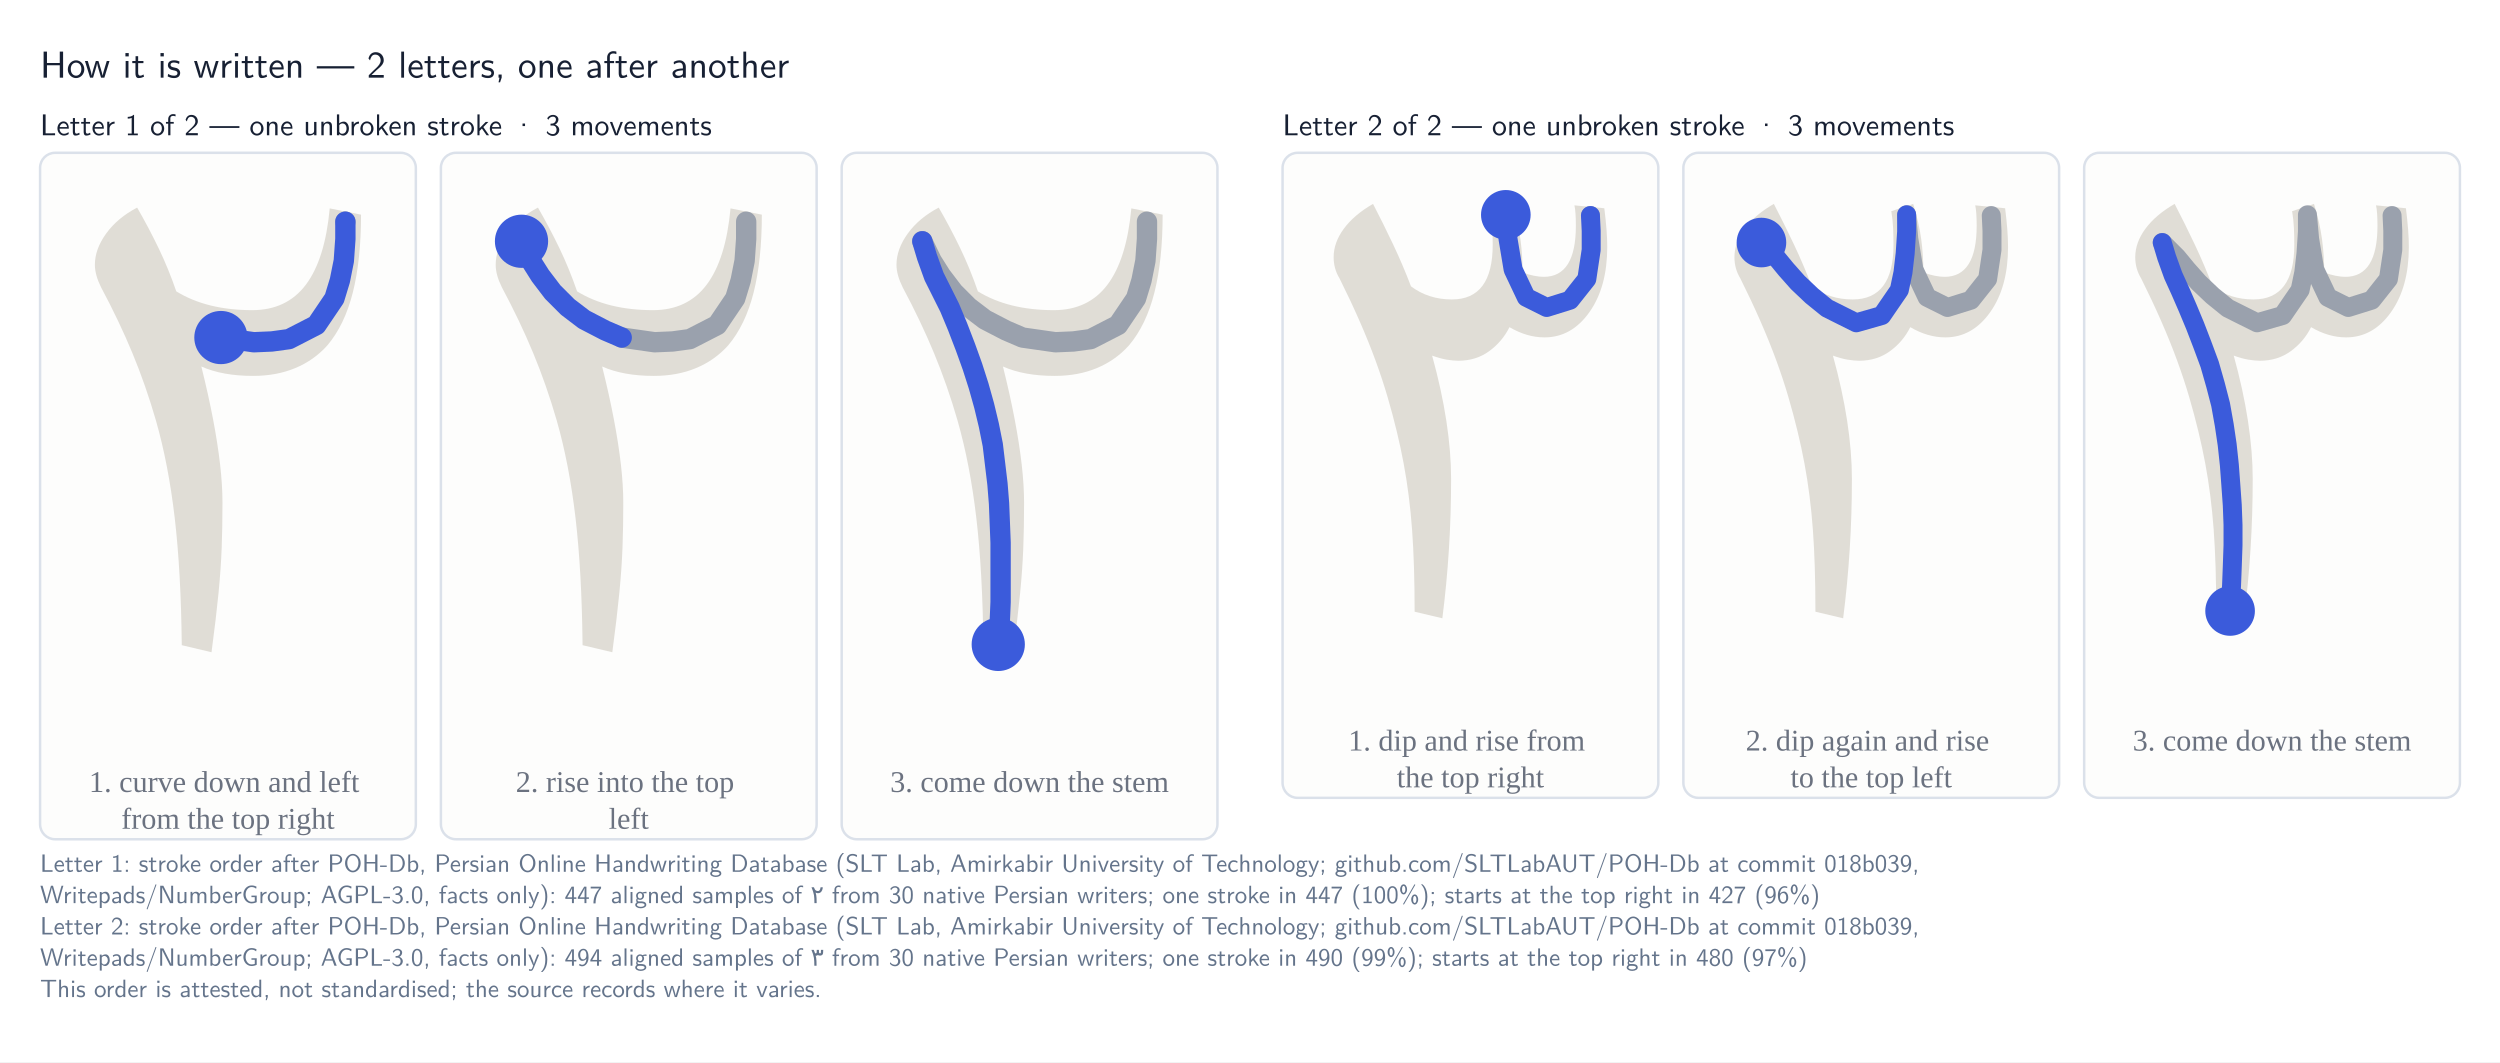
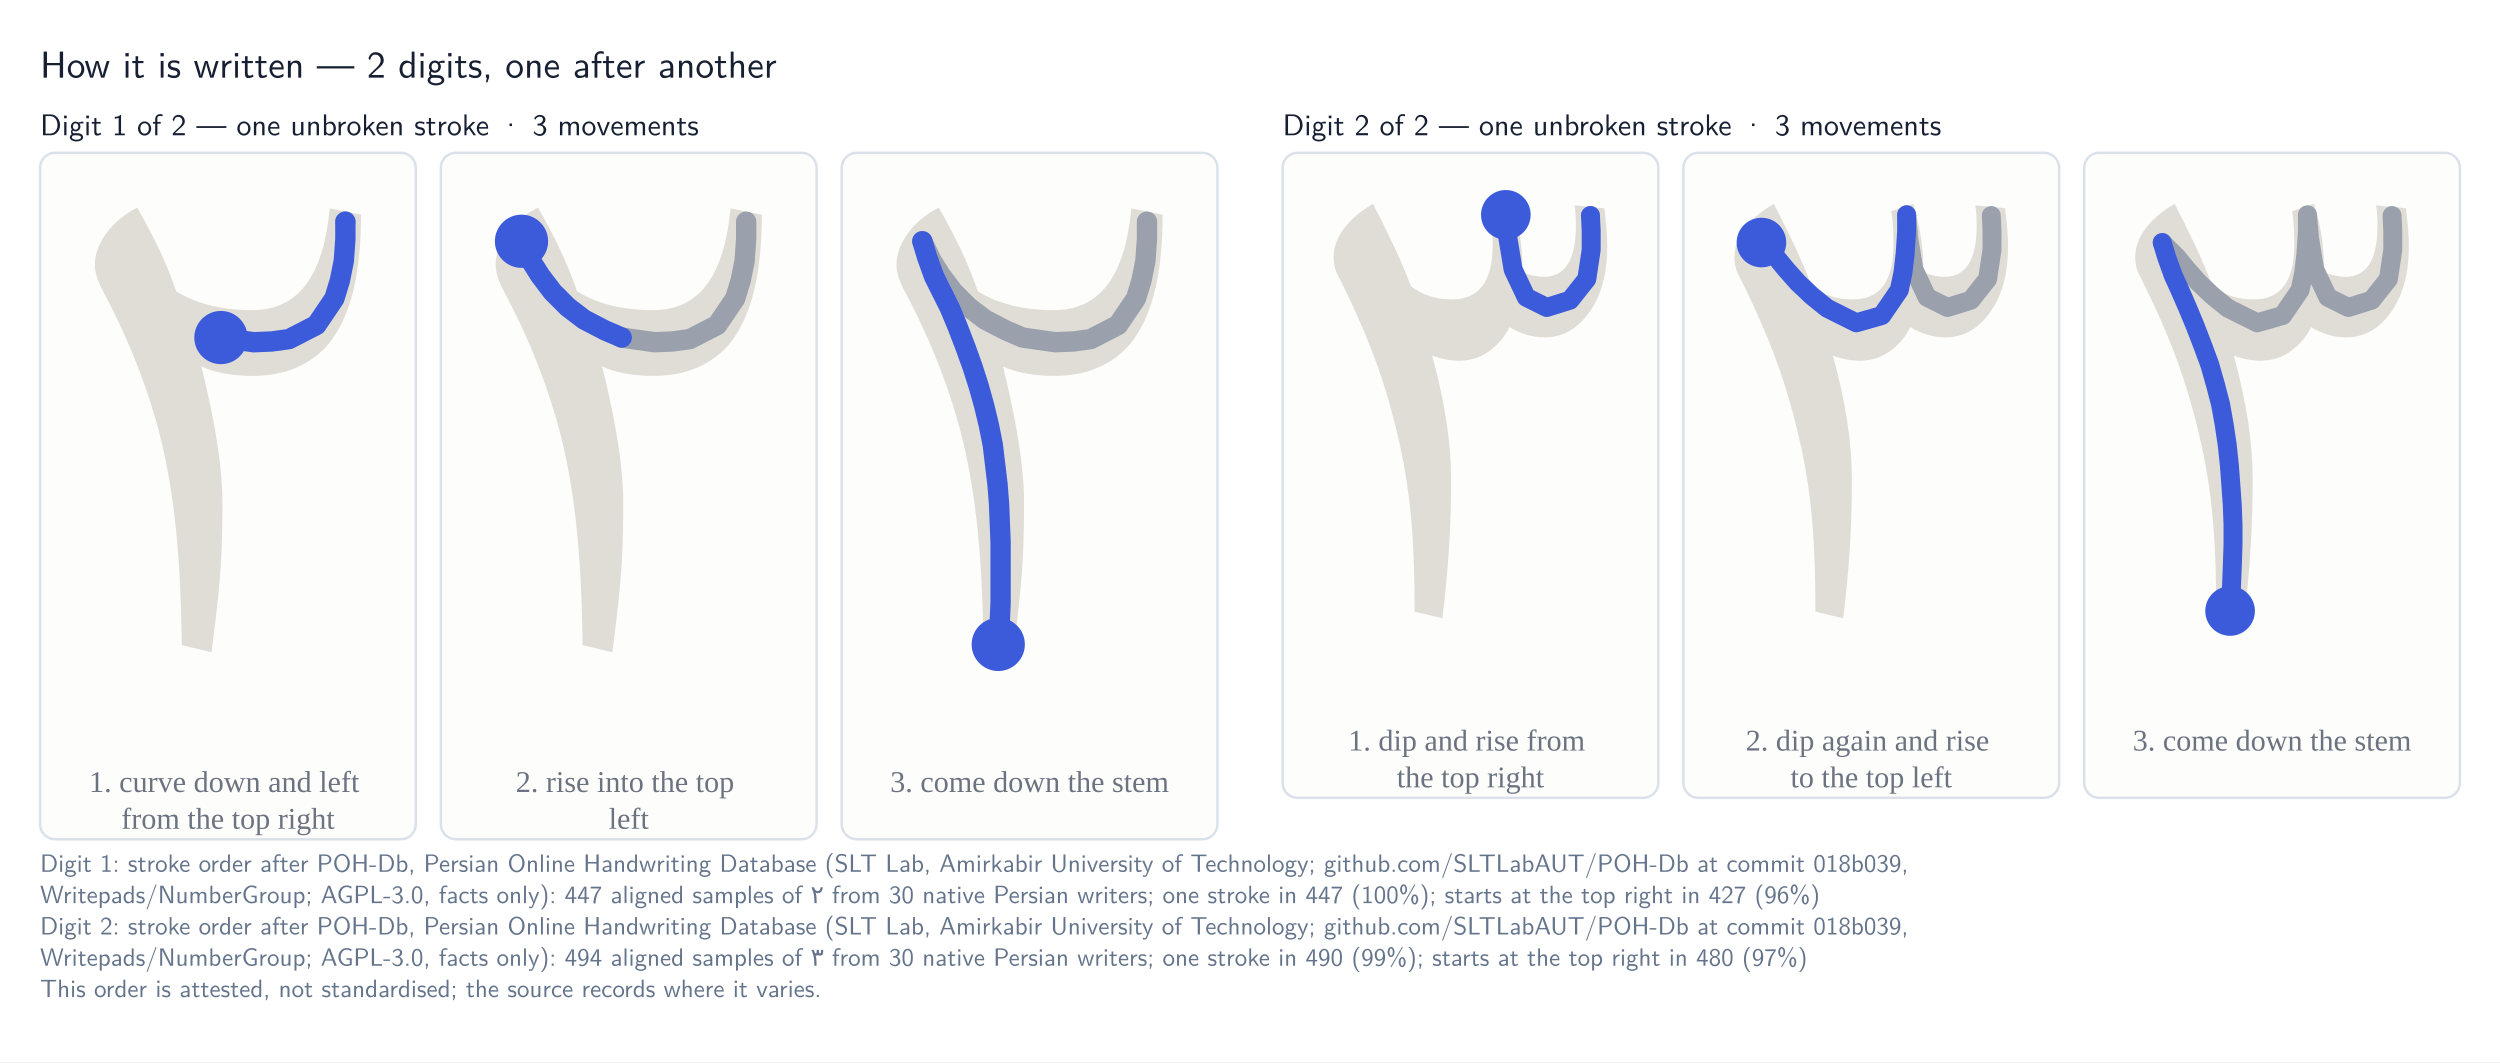
- <svg xmlns="http://www.w3.org/2000/svg" width="998" height="424.03" viewBox="0 0 998 424.03" role="img" aria-label="How to write ۲ ۳: 2 letters, ۲, ۳, one after another">
+ <svg xmlns="http://www.w3.org/2000/svg" width="998" height="424.03" viewBox="0 0 998 424.03" role="img" aria-label="How to write ۲ ۳: 2 digits, ۲, ۳, one after another">
  <rect x="0" y="0" width="998" height="424.03" fill="#ffffff" />
-   <text x="16" y="31" font-family="Latin Modern Sans, sans-serif" font-size="15" fill="#172033">How it is written — 2 letters, one after another</text>
-   <text x="16" y="54" font-family="Latin Modern Sans, sans-serif" font-size="12" fill="#172033">Letter 1 of 2 — one unbroken stroke · 3 movements</text>
+   <text x="16" y="31" font-family="Latin Modern Sans, sans-serif" font-size="15" fill="#172033">How it is written — 2 digits, one after another</text>
+   <text x="16" y="54" font-family="Latin Modern Sans, sans-serif" font-size="12" fill="#172033">Digit 1 of 2 — one unbroken stroke · 3 movements</text>
  <rect x="16" y="61" width="150" height="274.03" rx="6" fill="#fdfdfc" stroke="#dbe1ea" stroke-width="1" />
  <svg x="16" y="61" width="150" height="274.03" viewBox="-3 -638 480 876.9" preserveAspectRatio="xMidYMid meet" overflow="hidden">
    <g transform="scale(1,-1)">
      <path class="ductus__glyph" d="M216 0L178 9Q177 103 169 171.5Q161 240 145 296Q132 341 115 382Q98 423 75 466Q67 482 67 495Q67 515 81.5 535Q96 555 121 568Q136 542 148.5 516Q161 490 171 461Q210 437 268 437Q312 437 336.5 469.5Q361 502 367 567L407 559Q407 501 396.5 459.5Q386 418 364 392Q347 373 323 363Q299 353 269 353Q230 353 203 365Q212 329 218 297.5Q224 266 227 239.5Q230 213 230 191Q230 160 229 133.5Q228 107 225 76Q222 45 216 0Z" fill="#e0ddd6" fill-rule="nonzero" />
      <path class="ductus__done" d="M387 550 L387 550" fill="none" stroke="#9aa1ad" stroke-width="26" stroke-linecap="round" stroke-linejoin="round" />
      <path class="ductus__pen" d="M387 550 L387 528 L385 500 L380 475 L373 452 L350 418 L315 400 L293 397 L270 396 L228 402" fill="none" stroke="#3b5bdb" stroke-width="26" stroke-linecap="round" stroke-linejoin="round" />
      <circle class="ductus__tip" cx="228" cy="402" r="34" fill="#3b5bdb" />
    </g>
    <text class="ductus__caption" x="237" y="178.5" text-anchor="middle" font-size="38.5" fill="#6b7280">
      <tspan x="237" y="178.5">1. curve down and left</tspan>
      <tspan x="237" y="225.5">from the top right</tspan>
    </text>
  </svg>
  <rect x="176" y="61" width="150" height="274.03" rx="6" fill="#fdfdfc" stroke="#dbe1ea" stroke-width="1" />
  <svg x="176" y="61" width="150" height="274.03" viewBox="-3 -638 480 876.9" preserveAspectRatio="xMidYMid meet" overflow="hidden">
    <g transform="scale(1,-1)">
      <path class="ductus__glyph" d="M216 0L178 9Q177 103 169 171.5Q161 240 145 296Q132 341 115 382Q98 423 75 466Q67 482 67 495Q67 515 81.5 535Q96 555 121 568Q136 542 148.5 516Q161 490 171 461Q210 437 268 437Q312 437 336.5 469.5Q361 502 367 567L407 559Q407 501 396.5 459.5Q386 418 364 392Q347 373 323 363Q299 353 269 353Q230 353 203 365Q212 329 218 297.5Q224 266 227 239.5Q230 213 230 191Q230 160 229 133.5Q228 107 225 76Q222 45 216 0Z" fill="#e0ddd6" fill-rule="nonzero" />
      <path class="ductus__done" d="M387 550 L387 528 L385 500 L380 475 L373 452 L350 418 L315 400 L293 397 L270 396 L228 402 L228 402" fill="none" stroke="#9aa1ad" stroke-width="26" stroke-linecap="round" stroke-linejoin="round" />
      <path class="ductus__pen" d="M228 402 L207 411 L180 425 L159 441 L140 460 L124 481 L112 500 L100 525" fill="none" stroke="#3b5bdb" stroke-width="26" stroke-linecap="round" stroke-linejoin="round" />
      <circle class="ductus__tip" cx="100" cy="525" r="34" fill="#3b5bdb" />
    </g>
    <text class="ductus__caption" x="237" y="178.5" text-anchor="middle" font-size="38.5" fill="#6b7280">
      <tspan x="237" y="178.5">2. rise into the top</tspan>
      <tspan x="237" y="225.5">left</tspan>
    </text>
  </svg>
  <rect x="336" y="61" width="150" height="274.03" rx="6" fill="#fdfdfc" stroke="#dbe1ea" stroke-width="1" />
  <svg x="336" y="61" width="150" height="274.03" viewBox="-3 -638 480 876.9" preserveAspectRatio="xMidYMid meet" overflow="hidden">
    <g transform="scale(1,-1)">
      <path class="ductus__glyph" d="M216 0L178 9Q177 103 169 171.5Q161 240 145 296Q132 341 115 382Q98 423 75 466Q67 482 67 495Q67 515 81.5 535Q96 555 121 568Q136 542 148.5 516Q161 490 171 461Q210 437 268 437Q312 437 336.5 469.5Q361 502 367 567L407 559Q407 501 396.5 459.5Q386 418 364 392Q347 373 323 363Q299 353 269 353Q230 353 203 365Q212 329 218 297.5Q224 266 227 239.5Q230 213 230 191Q230 160 229 133.5Q228 107 225 76Q222 45 216 0Z" fill="#e0ddd6" fill-rule="nonzero" />
      <path class="ductus__done" d="M387 550 L387 528 L385 500 L380 475 L373 452 L350 418 L315 400 L293 397 L270 396 L228 402 L207 411 L180 425 L159 441 L140 460 L124 481 L112 500 L100 525 L100 525" fill="none" stroke="#9aa1ad" stroke-width="26" stroke-linecap="round" stroke-linejoin="round" />
      <path class="ductus__pen" d="M100 525 L106 505 L115 480 L135 440 L145 416 L155 390 L164 365 L172 340 L179 315 L185 290 L190 265 L193 240 L196 215 L198 190 L199 165 L200 140 L200 115 L200 90 L200 64 L199 40 L197 10" fill="none" stroke="#3b5bdb" stroke-width="26" stroke-linecap="round" stroke-linejoin="round" />
      <circle class="ductus__tip" cx="197" cy="10" r="34" fill="#3b5bdb" />
    </g>
    <text class="ductus__caption" x="237" y="178.5" text-anchor="middle" font-size="38.5" fill="#6b7280">
      <tspan x="237" y="178.5">3. come down the stem</tspan>
    </text>
  </svg>
-   <text x="512" y="54" font-family="Latin Modern Sans, sans-serif" font-size="12" fill="#172033">Letter 2 of 2 — one unbroken stroke · 3 movements</text>
+   <text x="512" y="54" font-family="Latin Modern Sans, sans-serif" font-size="12" fill="#172033">Digit 2 of 2 — one unbroken stroke · 3 movements</text>
  <rect x="512" y="61" width="150" height="257.5" rx="6" fill="#fdfdfc" stroke="#dbe1ea" stroke-width="1" />
  <svg x="512" y="61" width="150" height="257.5" viewBox="-32 -638 515 884.1" preserveAspectRatio="xMidYMid meet" overflow="hidden">
    <g transform="scale(1,-1)">
      <path class="ductus__glyph" d="M187 0L149 9Q149 74 145.5 121.5Q142 169 134 212Q126 255 112 303Q105 327 95.5 353Q86 379 73.5 407.5Q61 436 46 466Q38 479 38 495Q38 515 52 534Q66 553 92 568Q106 541 119.5 512.5Q133 484 144 455Q168 437 200 437Q256 437 256 512Q256 523 255.5 534.5Q255 546 253 558L283 568Q291 542 294 519.5Q297 497 297 474Q305 471 312.5 469.5Q320 468 326 468Q370 468 370 538Q370 547 369.5 554.5Q369 562 368 566L409 562Q411 546 412 533Q413 520 413 509Q413 454 388.5 419.5Q364 385 327 385Q303 385 279 399Q269 379 251 366Q233 353 209 353Q202 353 193 354.5Q184 356 173 360Q186 313 192.5 270.5Q199 228 199 191Q199 142 196 94.5Q193 47 187 0Z" fill="#e0ddd6" fill-rule="nonzero" />
      <path class="ductus__done" d="M390 552 L390 552" fill="none" stroke="#9aa1ad" stroke-width="26" stroke-linecap="round" stroke-linejoin="round" />
      <path class="ductus__pen" d="M390 552 L391 531 L391 505 L385 465 L362 436 L330 426 L302 440 L284 478 L277 520 L274 553" fill="none" stroke="#3b5bdb" stroke-width="26" stroke-linecap="round" stroke-linejoin="round" />
      <circle class="ductus__tip" cx="274" cy="553" r="34" fill="#3b5bdb" />
    </g>
    <text class="ductus__caption" x="225.5" y="181.3" text-anchor="middle" font-size="41.3" fill="#6b7280">
      <tspan x="225.5" y="181.3">1. dip and rise from</tspan>
      <tspan x="225.5" y="231.7">the top right</tspan>
    </text>
  </svg>
  <rect x="672" y="61" width="150" height="257.5" rx="6" fill="#fdfdfc" stroke="#dbe1ea" stroke-width="1" />
  <svg x="672" y="61" width="150" height="257.5" viewBox="-32 -638 515 884.1" preserveAspectRatio="xMidYMid meet" overflow="hidden">
    <g transform="scale(1,-1)">
      <path class="ductus__glyph" d="M187 0L149 9Q149 74 145.5 121.5Q142 169 134 212Q126 255 112 303Q105 327 95.5 353Q86 379 73.5 407.5Q61 436 46 466Q38 479 38 495Q38 515 52 534Q66 553 92 568Q106 541 119.5 512.5Q133 484 144 455Q168 437 200 437Q256 437 256 512Q256 523 255.5 534.5Q255 546 253 558L283 568Q291 542 294 519.5Q297 497 297 474Q305 471 312.5 469.5Q320 468 326 468Q370 468 370 538Q370 547 369.5 554.5Q369 562 368 566L409 562Q411 546 412 533Q413 520 413 509Q413 454 388.5 419.5Q364 385 327 385Q303 385 279 399Q269 379 251 366Q233 353 209 353Q202 353 193 354.5Q184 356 173 360Q186 313 192.5 270.5Q199 228 199 191Q199 142 196 94.5Q193 47 187 0Z" fill="#e0ddd6" fill-rule="nonzero" />
      <path class="ductus__done" d="M390 552 L391 531 L391 505 L385 465 L362 436 L330 426 L302 440 L284 478 L277 520 L274 553 L274 553" fill="none" stroke="#9aa1ad" stroke-width="26" stroke-linecap="round" stroke-linejoin="round" />
      <path class="ductus__pen" d="M274 553 L274 530 L272 500 L269 474 L264 450 L240 415 L205 405 L165 425 L144 442 L125 460 L109 478 L95 495 L75 515" fill="none" stroke="#3b5bdb" stroke-width="26" stroke-linecap="round" stroke-linejoin="round" />
      <circle class="ductus__tip" cx="75" cy="515" r="34" fill="#3b5bdb" />
    </g>
    <text class="ductus__caption" x="225.5" y="181.3" text-anchor="middle" font-size="41.3" fill="#6b7280">
      <tspan x="225.5" y="181.3">2. dip again and rise</tspan>
      <tspan x="225.5" y="231.7">to the top left</tspan>
    </text>
  </svg>
  <rect x="832" y="61" width="150" height="257.5" rx="6" fill="#fdfdfc" stroke="#dbe1ea" stroke-width="1" />
  <svg x="832" y="61" width="150" height="257.5" viewBox="-32 -638 515 884.1" preserveAspectRatio="xMidYMid meet" overflow="hidden">
    <g transform="scale(1,-1)">
      <path class="ductus__glyph" d="M187 0L149 9Q149 74 145.5 121.5Q142 169 134 212Q126 255 112 303Q105 327 95.5 353Q86 379 73.5 407.5Q61 436 46 466Q38 479 38 495Q38 515 52 534Q66 553 92 568Q106 541 119.5 512.5Q133 484 144 455Q168 437 200 437Q256 437 256 512Q256 523 255.5 534.5Q255 546 253 558L283 568Q291 542 294 519.5Q297 497 297 474Q305 471 312.5 469.5Q320 468 326 468Q370 468 370 538Q370 547 369.5 554.5Q369 562 368 566L409 562Q411 546 412 533Q413 520 413 509Q413 454 388.5 419.5Q364 385 327 385Q303 385 279 399Q269 379 251 366Q233 353 209 353Q202 353 193 354.5Q184 356 173 360Q186 313 192.5 270.5Q199 228 199 191Q199 142 196 94.5Q193 47 187 0Z" fill="#e0ddd6" fill-rule="nonzero" />
      <path class="ductus__done" d="M390 552 L391 531 L391 505 L385 465 L362 436 L330 426 L302 440 L284 478 L277 520 L274 553 L274 530 L272 500 L269 474 L264 450 L240 415 L205 405 L165 425 L144 442 L125 460 L109 478 L95 495 L75 515 L75 515" fill="none" stroke="#9aa1ad" stroke-width="26" stroke-linecap="round" stroke-linejoin="round" />
      <path class="ductus__pen" d="M75 515 L81 495 L90 470 L100 448 L110 425 L120 401 L130 375 L140 348 L148 320 L155 293 L160 265 L164 238 L167 210 L169 183 L171 155 L172 128 L172 100 L171 71 L170 45 L168 10" fill="none" stroke="#3b5bdb" stroke-width="26" stroke-linecap="round" stroke-linejoin="round" />
      <circle class="ductus__tip" cx="168" cy="10" r="34" fill="#3b5bdb" />
    </g>
    <text class="ductus__caption" x="225.5" y="181.3" text-anchor="middle" font-size="41.3" fill="#6b7280">
      <tspan x="225.5" y="181.3">3. come down the stem</tspan>
    </text>
  </svg>
-   <text x="16" y="348.03" font-family="Latin Modern Sans, sans-serif" font-size="10" fill="#64748b">Letter 1: stroke order after POH-Db, Persian Online Handwriting Database (SLT Lab, Amirkabir University of Technology; github.com/SLTLabAUT/POH-Db at commit 018b039,</text>
+   <text x="16" y="348.03" font-family="Latin Modern Sans, sans-serif" font-size="10" fill="#64748b">Digit 1: stroke order after POH-Db, Persian Online Handwriting Database (SLT Lab, Amirkabir University of Technology; github.com/SLTLabAUT/POH-Db at commit 018b039,</text>
  <text x="16" y="360.53" font-family="Latin Modern Sans, sans-serif" font-size="10" fill="#64748b">Writepads/NumberGroup; AGPL-3.0, facts only): 447 aligned samples of ۲ from 30 native Persian writers; one stroke in 447 (100%); starts at the top right in 427 (96%)</text>
-   <text x="16" y="373.03" font-family="Latin Modern Sans, sans-serif" font-size="10" fill="#64748b">Letter 2: stroke order after POH-Db, Persian Online Handwriting Database (SLT Lab, Amirkabir University of Technology; github.com/SLTLabAUT/POH-Db at commit 018b039,</text>
+   <text x="16" y="373.03" font-family="Latin Modern Sans, sans-serif" font-size="10" fill="#64748b">Digit 2: stroke order after POH-Db, Persian Online Handwriting Database (SLT Lab, Amirkabir University of Technology; github.com/SLTLabAUT/POH-Db at commit 018b039,</text>
  <text x="16" y="385.53" font-family="Latin Modern Sans, sans-serif" font-size="10" fill="#64748b">Writepads/NumberGroup; AGPL-3.0, facts only): 494 aligned samples of ۳ from 30 native Persian writers; one stroke in 490 (99%); starts at the top right in 480 (97%)</text>
  <text x="16" y="398.03" font-family="Latin Modern Sans, sans-serif" font-size="10" fill="#64748b">This order is attested, not standardised; the source records where it varies.</text>
</svg>
